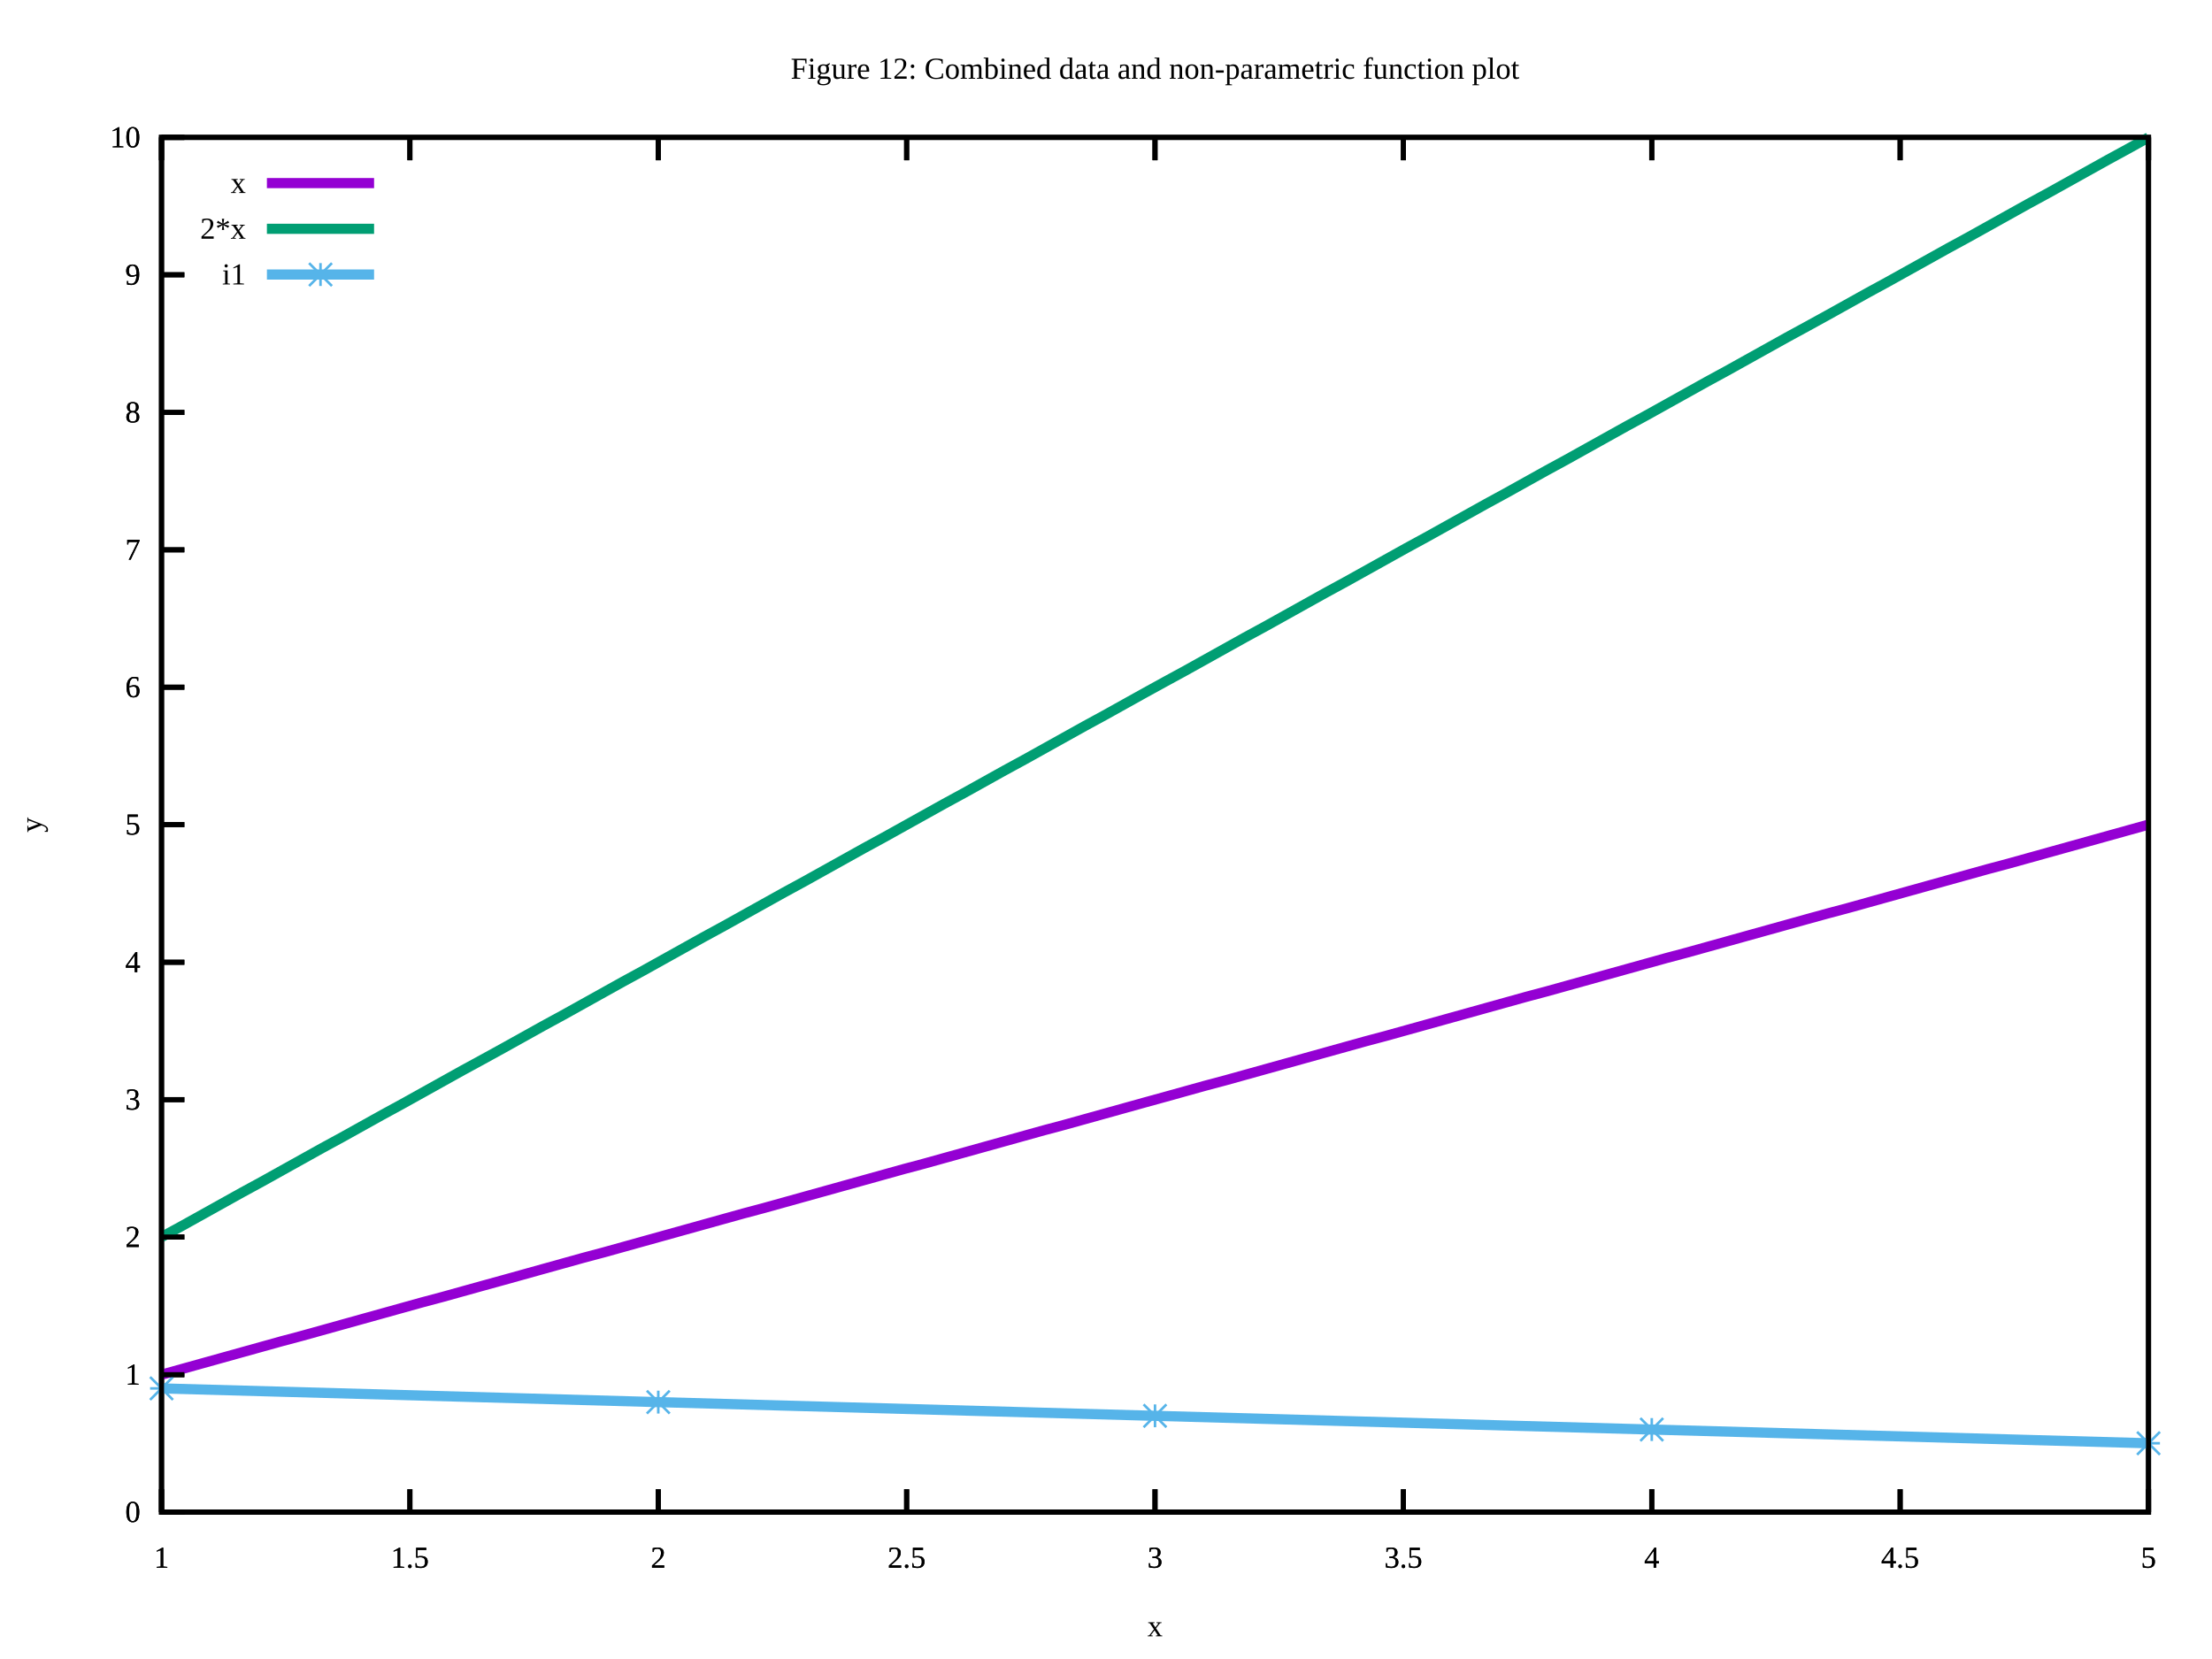
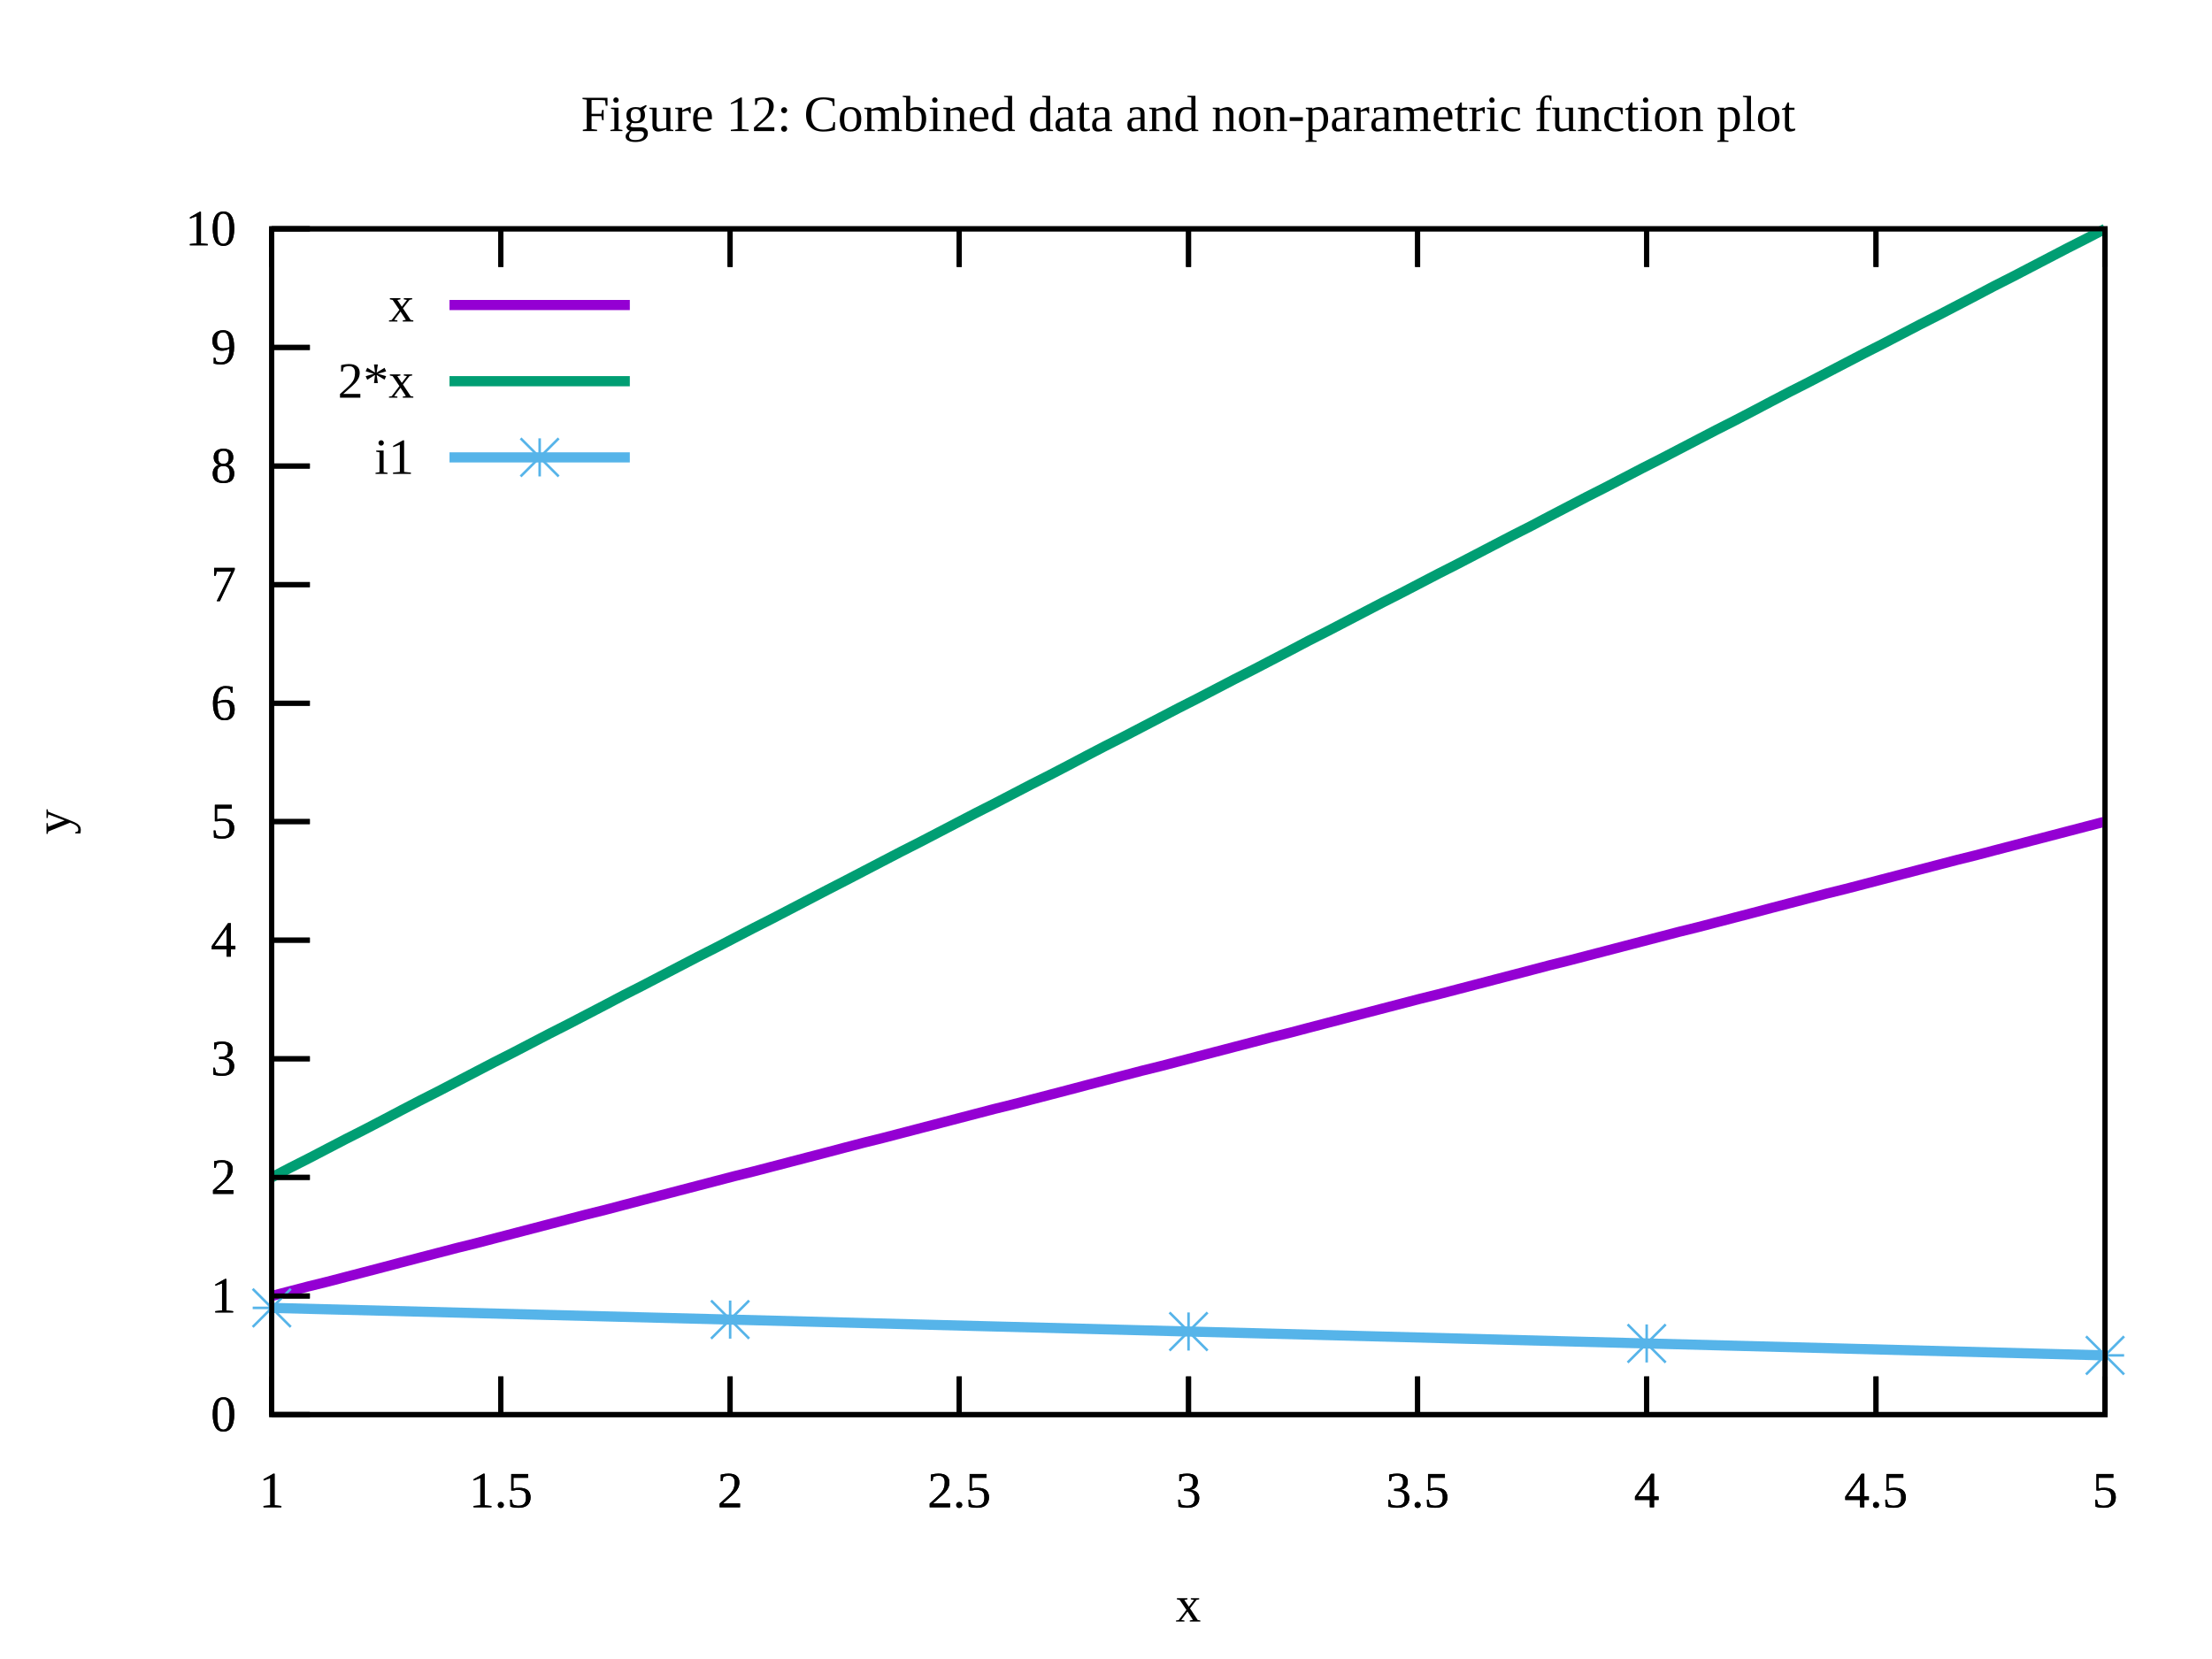
<svg xmlns="http://www.w3.org/2000/svg" xmlns:xlink="http://www.w3.org/1999/xlink" width="871" height="653" viewBox="0 0 871 653">
  <g id="gnuplot_canvas">
    <rect x="0" y="0" width="871" height="653" fill="none" />
    <defs>
      <circle id="gpDot" r="0.5" stroke-width="0.5" />
-       <path id="gpPt0" stroke-width="0.222" stroke="currentColor" d="M-1,0 h2 M0,-1 v2" />
-       <path id="gpPt1" stroke-width="0.222" stroke="currentColor" d="M-1,-1 L1,1 M1,-1 L-1,1" />
-       <path id="gpPt2" stroke-width="0.222" stroke="currentColor" d="M-1,0 L1,0 M0,-1 L0,1 M-1,-1 L1,1 M-1,1 L1,-1" />
-       <rect id="gpPt3" stroke-width="0.222" stroke="currentColor" x="-1" y="-1" width="2" height="2" />
-       <rect id="gpPt4" stroke-width="0.222" stroke="currentColor" fill="currentColor" x="-1" y="-1" width="2" height="2" />
-       <circle id="gpPt5" stroke-width="0.222" stroke="currentColor" cx="0" cy="0" r="1" />
+       <path id="gpPt0" stroke-width="0.133" stroke="currentColor" d="M-1,0 h2 M0,-1 v2" />
+       <path id="gpPt1" stroke-width="0.133" stroke="currentColor" d="M-1,-1 L1,1 M1,-1 L-1,1" />
+       <path id="gpPt2" stroke-width="0.133" stroke="currentColor" d="M-1,0 L1,0 M0,-1 L0,1 M-1,-1 L1,1 M-1,1 L1,-1" />
+       <rect id="gpPt3" stroke-width="0.133" stroke="currentColor" x="-1" y="-1" width="2" height="2" />
+       <rect id="gpPt4" stroke-width="0.133" stroke="currentColor" fill="currentColor" x="-1" y="-1" width="2" height="2" />
+       <circle id="gpPt5" stroke-width="0.133" stroke="currentColor" cx="0" cy="0" r="1" />
      <use xlink:href="#gpPt5" id="gpPt6" fill="currentColor" stroke="none" />
-       <path id="gpPt7" stroke-width="0.222" stroke="currentColor" d="M0,-1.33 L-1.33,0.67 L1.33,0.67 z" />
+       <path id="gpPt7" stroke-width="0.133" stroke="currentColor" d="M0,-1.33 L-1.33,0.67 L1.33,0.67 z" />
      <use xlink:href="#gpPt7" id="gpPt8" fill="currentColor" stroke="none" />
      <use xlink:href="#gpPt7" id="gpPt9" stroke="currentColor" transform="rotate(180)" />
      <use xlink:href="#gpPt9" id="gpPt10" fill="currentColor" stroke="none" />
      <use xlink:href="#gpPt3" id="gpPt11" stroke="currentColor" transform="rotate(45)" />
      <use xlink:href="#gpPt11" id="gpPt12" fill="currentColor" stroke="none" />
-       <path id="gpPt13" stroke-width="0.222" stroke="currentColor" d="M0,1.330 L1.265,0.411 L0.782,-1.067 L-0.782,-1.076 L-1.265,0.411 z" />
+       <path id="gpPt13" stroke-width="0.133" stroke="currentColor" d="M0,1.330 L1.265,0.411 L0.782,-1.067 L-0.782,-1.076 L-1.265,0.411 z" />
      <use xlink:href="#gpPt13" id="gpPt14" fill="currentColor" stroke="none" />
      <filter id="textbox" filterUnits="objectBoundingBox" x="0" y="0" height="1" width="1">
        <feFlood flood-color="white" flood-opacity="1" result="bgnd" />
        <feComposite in="SourceGraphic" in2="bgnd" operator="atop" />
      </filter>
      <filter id="greybox" filterUnits="objectBoundingBox" x="0" y="0" height="1" width="1">
        <feFlood flood-color="lightgrey" flood-opacity="1" result="grey" />
        <feComposite in="SourceGraphic" in2="grey" operator="atop" />
      </filter>
    </defs>
    <g fill="none" color="white" stroke="currentColor" stroke-width="2.00" stroke-linecap="butt" stroke-linejoin="miter">
</g>
    <g fill="none" color="black" stroke="currentColor" stroke-width="2.00" stroke-linecap="butt" stroke-linejoin="miter">
-       <path stroke="black" d="M63.6,595.4 L72.6,595.4  " />
-       <g transform="translate(55.3,599.3)" stroke="none" fill="black" font-family="Times New Roman" font-size="12.00" text-anchor="end">
+       <path stroke="black" d="M107.0,557.0 L122.0,557.0  " />
+       <g transform="translate(93.0,563.5)" stroke="none" fill="black" font-family="Times New Roman" font-size="20.00" text-anchor="end">
        <text>
          <tspan font-family="Times New Roman"> 0</tspan>
        </text>
      </g>
    </g>
    <g fill="none" color="black" stroke="currentColor" stroke-width="2.00" stroke-linecap="butt" stroke-linejoin="miter">
-       <path stroke="black" d="M63.6,541.3 L72.6,541.3  " />
-       <g transform="translate(55.3,545.2)" stroke="none" fill="black" font-family="Times New Roman" font-size="12.00" text-anchor="end">
+       <path stroke="black" d="M107.0,510.3 L122.0,510.3  " />
+       <g transform="translate(93.0,516.8)" stroke="none" fill="black" font-family="Times New Roman" font-size="20.00" text-anchor="end">
        <text>
          <tspan font-family="Times New Roman"> 1</tspan>
        </text>
      </g>
    </g>
    <g fill="none" color="black" stroke="currentColor" stroke-width="2.00" stroke-linecap="butt" stroke-linejoin="miter">
-       <path stroke="black" d="M63.6,487.1 L72.6,487.1  " />
-       <g transform="translate(55.3,491.0)" stroke="none" fill="black" font-family="Times New Roman" font-size="12.00" text-anchor="end">
+       <path stroke="black" d="M107.0,463.6 L122.0,463.6  " />
+       <g transform="translate(93.0,470.1)" stroke="none" fill="black" font-family="Times New Roman" font-size="20.00" text-anchor="end">
        <text>
          <tspan font-family="Times New Roman"> 2</tspan>
        </text>
      </g>
    </g>
    <g fill="none" color="black" stroke="currentColor" stroke-width="2.00" stroke-linecap="butt" stroke-linejoin="miter">
-       <path stroke="black" d="M63.6,433.0 L72.6,433.0  " />
-       <g transform="translate(55.3,436.9)" stroke="none" fill="black" font-family="Times New Roman" font-size="12.00" text-anchor="end">
+       <path stroke="black" d="M107.0,416.9 L122.0,416.9  " />
+       <g transform="translate(93.0,423.4)" stroke="none" fill="black" font-family="Times New Roman" font-size="20.00" text-anchor="end">
        <text>
          <tspan font-family="Times New Roman"> 3</tspan>
        </text>
      </g>
    </g>
    <g fill="none" color="black" stroke="currentColor" stroke-width="2.00" stroke-linecap="butt" stroke-linejoin="miter">
-       <path stroke="black" d="M63.6,378.9 L72.6,378.9  " />
-       <g transform="translate(55.3,382.8)" stroke="none" fill="black" font-family="Times New Roman" font-size="12.00" text-anchor="end">
+       <path stroke="black" d="M107.0,370.2 L122.0,370.2  " />
+       <g transform="translate(93.0,376.7)" stroke="none" fill="black" font-family="Times New Roman" font-size="20.00" text-anchor="end">
        <text>
          <tspan font-family="Times New Roman"> 4</tspan>
        </text>
      </g>
    </g>
    <g fill="none" color="black" stroke="currentColor" stroke-width="2.00" stroke-linecap="butt" stroke-linejoin="miter">
-       <path stroke="black" d="M63.6,324.7 L72.6,324.7  " />
-       <g transform="translate(55.3,328.6)" stroke="none" fill="black" font-family="Times New Roman" font-size="12.00" text-anchor="end">
+       <path stroke="black" d="M107.0,323.5 L122.0,323.5  " />
+       <g transform="translate(93.0,330.0)" stroke="none" fill="black" font-family="Times New Roman" font-size="20.00" text-anchor="end">
        <text>
          <tspan font-family="Times New Roman"> 5</tspan>
        </text>
      </g>
    </g>
    <g fill="none" color="black" stroke="currentColor" stroke-width="2.00" stroke-linecap="butt" stroke-linejoin="miter">
-       <path stroke="black" d="M63.6,270.6 L72.6,270.6  " />
-       <g transform="translate(55.3,274.5)" stroke="none" fill="black" font-family="Times New Roman" font-size="12.00" text-anchor="end">
+       <path stroke="black" d="M107.0,276.9 L122.0,276.9  " />
+       <g transform="translate(93.0,283.4)" stroke="none" fill="black" font-family="Times New Roman" font-size="20.00" text-anchor="end">
        <text>
          <tspan font-family="Times New Roman"> 6</tspan>
        </text>
      </g>
    </g>
    <g fill="none" color="black" stroke="currentColor" stroke-width="2.00" stroke-linecap="butt" stroke-linejoin="miter">
-       <path stroke="black" d="M63.6,216.5 L72.6,216.5  " />
-       <g transform="translate(55.3,220.4)" stroke="none" fill="black" font-family="Times New Roman" font-size="12.00" text-anchor="end">
+       <path stroke="black" d="M107.0,230.2 L122.0,230.2  " />
+       <g transform="translate(93.0,236.7)" stroke="none" fill="black" font-family="Times New Roman" font-size="20.00" text-anchor="end">
        <text>
          <tspan font-family="Times New Roman"> 7</tspan>
        </text>
      </g>
    </g>
    <g fill="none" color="black" stroke="currentColor" stroke-width="2.00" stroke-linecap="butt" stroke-linejoin="miter">
-       <path stroke="black" d="M63.6,162.4 L72.6,162.4  " />
-       <g transform="translate(55.3,166.3)" stroke="none" fill="black" font-family="Times New Roman" font-size="12.00" text-anchor="end">
+       <path stroke="black" d="M107.0,183.5 L122.0,183.5  " />
+       <g transform="translate(93.0,190.0)" stroke="none" fill="black" font-family="Times New Roman" font-size="20.00" text-anchor="end">
        <text>
          <tspan font-family="Times New Roman"> 8</tspan>
        </text>
      </g>
    </g>
    <g fill="none" color="black" stroke="currentColor" stroke-width="2.00" stroke-linecap="butt" stroke-linejoin="miter">
-       <path stroke="black" d="M63.6,108.2 L72.6,108.2  " />
-       <g transform="translate(55.3,112.1)" stroke="none" fill="black" font-family="Times New Roman" font-size="12.00" text-anchor="end">
+       <path stroke="black" d="M107.0,136.8 L122.0,136.8  " />
+       <g transform="translate(93.0,143.3)" stroke="none" fill="black" font-family="Times New Roman" font-size="20.00" text-anchor="end">
        <text>
          <tspan font-family="Times New Roman"> 9</tspan>
        </text>
      </g>
    </g>
    <g fill="none" color="black" stroke="currentColor" stroke-width="2.00" stroke-linecap="butt" stroke-linejoin="miter">
-       <path stroke="black" d="M63.6,54.1 L72.6,54.1  " />
-       <g transform="translate(55.3,58.0)" stroke="none" fill="black" font-family="Times New Roman" font-size="12.00" text-anchor="end">
+       <path stroke="black" d="M107.0,90.1 L122.0,90.1  " />
+       <g transform="translate(93.0,96.6)" stroke="none" fill="black" font-family="Times New Roman" font-size="20.00" text-anchor="end">
        <text>
          <tspan font-family="Times New Roman"> 10</tspan>
        </text>
      </g>
    </g>
    <g fill="none" color="black" stroke="currentColor" stroke-width="2.00" stroke-linecap="butt" stroke-linejoin="miter">
-       <path stroke="black" d="M63.6,595.4 L63.6,586.4 M63.6,54.1 L63.6,63.1  " />
-       <g transform="translate(63.6,617.3)" stroke="none" fill="black" font-family="Times New Roman" font-size="12.00" text-anchor="middle">
+       <path stroke="black" d="M107.0,557.0 L107.0,542.0 M107.0,90.1 L107.0,105.1  " />
+       <g transform="translate(107.0,593.5)" stroke="none" fill="black" font-family="Times New Roman" font-size="20.00" text-anchor="middle">
        <text>
          <tspan font-family="Times New Roman"> 1</tspan>
        </text>
      </g>
    </g>
    <g fill="none" color="black" stroke="currentColor" stroke-width="2.00" stroke-linecap="butt" stroke-linejoin="miter">
-       <path stroke="black" d="M161.4,595.4 L161.4,586.4 M161.4,54.1 L161.4,63.1  " />
-       <g transform="translate(161.4,617.3)" stroke="none" fill="black" font-family="Times New Roman" font-size="12.00" text-anchor="middle">
+       <path stroke="black" d="M197.2,557.0 L197.2,542.0 M197.2,90.1 L197.2,105.1  " />
+       <g transform="translate(197.2,593.5)" stroke="none" fill="black" font-family="Times New Roman" font-size="20.00" text-anchor="middle">
        <text>
          <tspan font-family="Times New Roman"> 1.5</tspan>
        </text>
      </g>
    </g>
    <g fill="none" color="black" stroke="currentColor" stroke-width="2.00" stroke-linecap="butt" stroke-linejoin="miter">
-       <path stroke="black" d="M259.2,595.4 L259.2,586.4 M259.2,54.1 L259.2,63.1  " />
-       <g transform="translate(259.2,617.3)" stroke="none" fill="black" font-family="Times New Roman" font-size="12.00" text-anchor="middle">
+       <path stroke="black" d="M287.5,557.0 L287.5,542.0 M287.5,90.1 L287.5,105.1  " />
+       <g transform="translate(287.5,593.5)" stroke="none" fill="black" font-family="Times New Roman" font-size="20.00" text-anchor="middle">
        <text>
          <tspan font-family="Times New Roman"> 2</tspan>
        </text>
      </g>
    </g>
    <g fill="none" color="black" stroke="currentColor" stroke-width="2.00" stroke-linecap="butt" stroke-linejoin="miter">
-       <path stroke="black" d="M357.0,595.4 L357.0,586.4 M357.0,54.1 L357.0,63.1  " />
-       <g transform="translate(357.0,617.3)" stroke="none" fill="black" font-family="Times New Roman" font-size="12.00" text-anchor="middle">
+       <path stroke="black" d="M377.7,557.0 L377.7,542.0 M377.7,90.1 L377.7,105.1  " />
+       <g transform="translate(377.7,593.5)" stroke="none" fill="black" font-family="Times New Roman" font-size="20.00" text-anchor="middle">
        <text>
          <tspan font-family="Times New Roman"> 2.5</tspan>
        </text>
      </g>
    </g>
    <g fill="none" color="black" stroke="currentColor" stroke-width="2.00" stroke-linecap="butt" stroke-linejoin="miter">
-       <path stroke="black" d="M454.8,595.4 L454.8,586.4 M454.8,54.1 L454.8,63.1  " />
-       <g transform="translate(454.8,617.3)" stroke="none" fill="black" font-family="Times New Roman" font-size="12.00" text-anchor="middle">
+       <path stroke="black" d="M468.0,557.0 L468.0,542.0 M468.0,90.1 L468.0,105.1  " />
+       <g transform="translate(468.0,593.5)" stroke="none" fill="black" font-family="Times New Roman" font-size="20.00" text-anchor="middle">
        <text>
          <tspan font-family="Times New Roman"> 3</tspan>
        </text>
      </g>
    </g>
    <g fill="none" color="black" stroke="currentColor" stroke-width="2.00" stroke-linecap="butt" stroke-linejoin="miter">
-       <path stroke="black" d="M552.6,595.4 L552.6,586.4 M552.6,54.1 L552.6,63.1  " />
-       <g transform="translate(552.6,617.3)" stroke="none" fill="black" font-family="Times New Roman" font-size="12.00" text-anchor="middle">
+       <path stroke="black" d="M558.2,557.0 L558.2,542.0 M558.2,90.1 L558.2,105.1  " />
+       <g transform="translate(558.2,593.5)" stroke="none" fill="black" font-family="Times New Roman" font-size="20.00" text-anchor="middle">
        <text>
          <tspan font-family="Times New Roman"> 3.5</tspan>
        </text>
      </g>
    </g>
    <g fill="none" color="black" stroke="currentColor" stroke-width="2.00" stroke-linecap="butt" stroke-linejoin="miter">
-       <path stroke="black" d="M650.4,595.4 L650.4,586.4 M650.4,54.1 L650.4,63.1  " />
-       <g transform="translate(650.4,617.3)" stroke="none" fill="black" font-family="Times New Roman" font-size="12.00" text-anchor="middle">
+       <path stroke="black" d="M648.4,557.0 L648.4,542.0 M648.4,90.1 L648.4,105.1  " />
+       <g transform="translate(648.4,593.5)" stroke="none" fill="black" font-family="Times New Roman" font-size="20.00" text-anchor="middle">
        <text>
          <tspan font-family="Times New Roman"> 4</tspan>
        </text>
      </g>
    </g>
    <g fill="none" color="black" stroke="currentColor" stroke-width="2.00" stroke-linecap="butt" stroke-linejoin="miter">
-       <path stroke="black" d="M748.2,595.4 L748.2,586.4 M748.2,54.1 L748.2,63.1  " />
-       <g transform="translate(748.2,617.3)" stroke="none" fill="black" font-family="Times New Roman" font-size="12.00" text-anchor="middle">
+       <path stroke="black" d="M738.7,557.0 L738.7,542.0 M738.7,90.1 L738.7,105.1  " />
+       <g transform="translate(738.7,593.5)" stroke="none" fill="black" font-family="Times New Roman" font-size="20.00" text-anchor="middle">
        <text>
          <tspan font-family="Times New Roman"> 4.5</tspan>
        </text>
      </g>
    </g>
    <g fill="none" color="black" stroke="currentColor" stroke-width="2.00" stroke-linecap="butt" stroke-linejoin="miter">
-       <path stroke="black" d="M846.0,595.4 L846.0,586.4 M846.0,54.1 L846.0,63.1  " />
-       <g transform="translate(846.0,617.3)" stroke="none" fill="black" font-family="Times New Roman" font-size="12.00" text-anchor="middle">
+       <path stroke="black" d="M828.9,557.0 L828.9,542.0 M828.9,90.1 L828.9,105.1  " />
+       <g transform="translate(828.9,593.5)" stroke="none" fill="black" font-family="Times New Roman" font-size="20.00" text-anchor="middle">
        <text>
          <tspan font-family="Times New Roman"> 5</tspan>
        </text>
      </g>
    </g>
    <g fill="none" color="black" stroke="currentColor" stroke-width="2.00" stroke-linecap="butt" stroke-linejoin="miter">
</g>
    <g fill="none" color="black" stroke="currentColor" stroke-width="2.00" stroke-linecap="butt" stroke-linejoin="miter">
-       <path stroke="black" d="M63.6,54.1 L63.6,595.4 L846.0,595.4 L846.0,54.1 L63.6,54.1 Z  " />
-     </g>
-     <g fill="none" color="black" stroke="currentColor" stroke-width="2.00" stroke-linecap="butt" stroke-linejoin="miter">
-       <g transform="translate(16.3,324.8) rotate(270)" stroke="none" fill="black" font-family="Times New Roman" font-size="12.00" text-anchor="middle">
+       <path stroke="black" d="M107.0,90.1 L107.0,557.0 L828.9,557.0 L828.9,90.1 L107.0,90.1 Z  " />
+     </g>
+     <g fill="none" color="black" stroke="currentColor" stroke-width="2.00" stroke-linecap="butt" stroke-linejoin="miter">
+       <g transform="translate(27.5,323.6) rotate(270)" stroke="none" fill="black" font-family="Times New Roman" font-size="20.00" text-anchor="middle">
        <text>
          <tspan font-family="Times New Roman">y</tspan>
        </text>
      </g>
    </g>
    <g fill="none" color="black" stroke="currentColor" stroke-width="2.00" stroke-linecap="butt" stroke-linejoin="miter">
-       <g transform="translate(454.8,644.3)" stroke="none" fill="black" font-family="Times New Roman" font-size="12.00" text-anchor="middle">
+       <g transform="translate(467.9,638.5)" stroke="none" fill="black" font-family="Times New Roman" font-size="20.00" text-anchor="middle">
        <text>
          <tspan font-family="Times New Roman">x</tspan>
        </text>
      </g>
    </g>
    <g fill="none" color="black" stroke="currentColor" stroke-width="2.00" stroke-linecap="butt" stroke-linejoin="miter">
-       <g transform="translate(454.8,31.0)" stroke="none" fill="black" font-family="Times New Roman" font-size="12.00" text-anchor="middle">
+       <g transform="translate(467.9,51.6)" stroke="none" fill="black" font-family="Times New Roman" font-size="20.00" text-anchor="middle">
        <text>
          <tspan font-family="Times New Roman">Figure 12: Combined data and non-parametric function plot</tspan>
        </text>
      </g>
    </g>
    <g id="gnuplot_plot_1">
      <g fill="none" color="white" stroke="black" stroke-width="4.00" stroke-linecap="butt" stroke-linejoin="miter">
</g>
      <g fill="none" color="black" stroke="currentColor" stroke-width="4.00" stroke-linecap="butt" stroke-linejoin="miter">
-         <g transform="translate(96.8,76.0)" stroke="none" fill="black" font-family="Times New Roman" font-size="12.00" text-anchor="end">
+         <g transform="translate(163.0,126.6)" stroke="none" fill="black" font-family="Times New Roman" font-size="20.00" text-anchor="end">
          <text>x</text>
        </g>
      </g>
      <g fill="none" color="black" stroke="currentColor" stroke-width="4.00" stroke-linecap="butt" stroke-linejoin="miter">
-         <path stroke="rgb(148,   0, 211)" d="M105.1,72.1 L147.3,72.1 M63.6,541.3 L71.5,539.1 L79.4,536.9 L87.3,534.7 L95.2,532.5 L103.1,530.3   L111.0,528.1 L118.9,526.0 L126.8,523.8 L134.7,521.6 L142.6,519.4 L150.5,517.2 L158.4,515.0 L166.3,512.8   L174.2,510.7 L182.1,508.5 L190.0,506.3 L198.0,504.1 L205.9,501.9 L213.8,499.7 L221.7,497.5 L229.6,495.3   L237.5,493.2 L245.4,491.0 L253.3,488.8 L261.2,486.6 L269.1,484.4 L277.0,482.2 L284.9,480.0 L292.8,477.8   L300.7,475.7 L308.6,473.5 L316.5,471.3 L324.4,469.1 L332.3,466.9 L340.2,464.7 L348.1,462.5 L356.0,460.3   L363.9,458.2 L371.8,456.0 L379.7,453.8 L387.6,451.6 L395.5,449.4 L403.4,447.2 L411.3,445.0 L419.2,442.9   L427.1,440.7 L435.0,438.5 L442.9,436.3 L450.8,434.1 L458.8,431.9 L466.7,429.7 L474.6,427.5 L482.5,425.4   L490.4,423.2 L498.3,421.0 L506.2,418.8 L514.1,416.6 L522.0,414.4 L529.9,412.2 L537.8,410.0 L545.7,407.9   L553.6,405.7 L561.5,403.5 L569.4,401.3 L577.3,399.1 L585.2,396.9 L593.1,394.7 L601.0,392.5 L608.9,390.4   L616.8,388.2 L624.7,386.0 L632.6,383.8 L640.5,381.6 L648.4,379.4 L656.3,377.2 L664.2,375.1 L672.1,372.9   L680.0,370.7 L687.9,368.5 L695.8,366.3 L703.7,364.1 L711.6,361.9 L719.6,359.7 L727.5,357.6 L735.4,355.4   L743.3,353.2 L751.2,351.0 L759.1,348.8 L767.0,346.6 L774.9,344.4 L782.8,342.2 L790.7,340.1 L798.6,337.9   L806.5,335.7 L814.4,333.5 L822.3,331.3 L830.2,329.1 L838.1,326.9 L846.0,324.7  " />
+         <path stroke="rgb(148,   0, 211)" d="M177.0,120.1 L248.0,120.1 M107.0,510.3 L114.3,508.4 L121.6,506.5 L128.9,504.7 L136.2,502.8 L143.5,500.9   L150.8,499.0 L158.0,497.1 L165.3,495.2 L172.6,493.3 L179.9,491.4 L187.2,489.6 L194.5,487.7 L201.8,485.8   L209.1,483.9 L216.4,482.0 L223.7,480.1 L231.0,478.2 L238.3,476.4 L245.5,474.5 L252.8,472.6 L260.1,470.7   L267.4,468.8 L274.7,466.9 L282.0,465.0 L289.3,463.1 L296.6,461.3 L303.9,459.4 L311.2,457.5 L318.5,455.6   L325.8,453.7 L333.0,451.8 L340.3,449.9 L347.6,448.1 L354.9,446.2 L362.2,444.3 L369.5,442.4 L376.8,440.5   L384.1,438.6 L391.4,436.7 L398.7,434.9 L406.0,433.0 L413.3,431.1 L420.6,429.2 L427.8,427.3 L435.1,425.4   L442.4,423.5 L449.7,421.6 L457.0,419.8 L464.3,417.9 L471.6,416.0 L478.9,414.1 L486.2,412.2 L493.5,410.3   L500.8,408.4 L508.1,406.6 L515.3,404.7 L522.6,402.8 L529.9,400.9 L537.2,399.0 L544.5,397.1 L551.8,395.2   L559.1,393.3 L566.4,391.5 L573.7,389.6 L581.0,387.7 L588.3,385.8 L595.6,383.9 L602.9,382.0 L610.1,380.1   L617.4,378.3 L624.7,376.4 L632.0,374.5 L639.3,372.6 L646.6,370.7 L653.9,368.8 L661.2,366.9 L668.5,365.1   L675.8,363.2 L683.1,361.3 L690.4,359.4 L697.6,357.5 L704.9,355.6 L712.2,353.7 L719.5,351.8 L726.8,350.0   L734.1,348.1 L741.4,346.2 L748.7,344.3 L756.0,342.4 L763.3,340.5 L770.6,338.6 L777.9,336.8 L785.1,334.9   L792.4,333.0 L799.7,331.1 L807.0,329.2 L814.3,327.3 L821.6,325.4 L828.9,323.5  " />
      </g>
    </g>
    <g id="gnuplot_plot_2">
      <g fill="none" color="black" stroke="currentColor" stroke-width="4.00" stroke-linecap="butt" stroke-linejoin="miter">
-         <g transform="translate(96.8,94.0)" stroke="none" fill="black" font-family="Times New Roman" font-size="12.00" text-anchor="end">
+         <g transform="translate(163.0,156.6)" stroke="none" fill="black" font-family="Times New Roman" font-size="20.00" text-anchor="end">
          <text>2*x</text>
        </g>
      </g>
      <g fill="none" color="black" stroke="currentColor" stroke-width="4.00" stroke-linecap="butt" stroke-linejoin="miter">
-         <path stroke="rgb(  0, 158, 115)" d="M105.1,90.1 L147.3,90.1 M63.6,487.1 L71.5,482.8 L79.4,478.4 L87.3,474.0 L95.2,469.6 L103.1,465.3   L111.0,460.9 L118.9,456.5 L126.8,452.1 L134.7,447.8 L142.6,443.4 L150.5,439.0 L158.4,434.7 L166.3,430.3   L174.2,425.9 L182.1,421.5 L190.0,417.2 L198.0,412.8 L205.9,408.4 L213.8,404.0 L221.7,399.7 L229.6,395.3   L237.5,390.9 L245.4,386.5 L253.3,382.2 L261.2,377.8 L269.1,373.4 L277.0,369.0 L284.9,364.7 L292.8,360.3   L300.7,355.9 L308.6,351.5 L316.5,347.2 L324.4,342.8 L332.3,338.4 L340.2,334.0 L348.1,329.7 L356.0,325.3   L363.9,320.9 L371.8,316.5 L379.7,312.2 L387.6,307.8 L395.5,303.4 L403.4,299.1 L411.3,294.7 L419.2,290.3   L427.1,285.9 L435.0,281.6 L442.9,277.2 L450.8,272.8 L458.8,268.4 L466.7,264.1 L474.6,259.7 L482.5,255.3   L490.4,250.9 L498.3,246.6 L506.2,242.2 L514.1,237.8 L522.0,233.4 L529.9,229.1 L537.8,224.7 L545.7,220.3   L553.6,215.9 L561.5,211.6 L569.4,207.2 L577.3,202.8 L585.2,198.4 L593.1,194.1 L601.0,189.7 L608.9,185.3   L616.8,181.0 L624.7,176.6 L632.6,172.2 L640.5,167.8 L648.4,163.5 L656.3,159.1 L664.2,154.7 L672.1,150.3   L680.0,146.0 L687.9,141.6 L695.8,137.2 L703.7,132.8 L711.6,128.5 L719.6,124.1 L727.5,119.7 L735.4,115.3   L743.3,111.0 L751.2,106.6 L759.1,102.2 L767.0,97.8 L774.9,93.5 L782.8,89.1 L790.7,84.7 L798.6,80.3   L806.5,76.0 L814.4,71.6 L822.3,67.2 L830.2,62.8 L838.1,58.5 L846.0,54.1  " />
+         <path stroke="rgb(  0, 158, 115)" d="M177.0,150.1 L248.0,150.1 M107.0,463.6 L114.3,459.8 L121.6,456.1 L128.9,452.3 L136.2,448.5 L143.5,444.8   L150.8,441.0 L158.0,437.2 L165.3,433.4 L172.6,429.7 L179.9,425.9 L187.2,422.1 L194.5,418.3 L201.8,414.6   L209.1,410.8 L216.4,407.0 L223.7,403.3 L231.0,399.5 L238.3,395.7 L245.5,391.9 L252.8,388.2 L260.1,384.4   L267.4,380.6 L274.7,376.8 L282.0,373.1 L289.3,369.3 L296.6,365.5 L303.9,361.8 L311.2,358.0 L318.5,354.2   L325.8,350.4 L333.0,346.7 L340.3,342.9 L347.6,339.1 L354.9,335.3 L362.2,331.6 L369.5,327.8 L376.8,324.0   L384.1,320.2 L391.4,316.5 L398.7,312.7 L406.0,308.9 L413.3,305.2 L420.6,301.4 L427.8,297.6 L435.1,293.8   L442.4,290.1 L449.7,286.3 L457.0,282.5 L464.3,278.7 L471.6,275.0 L478.9,271.2 L486.2,267.4 L493.5,263.7   L500.8,259.9 L508.1,256.1 L515.3,252.3 L522.6,248.6 L529.9,244.8 L537.2,241.0 L544.5,237.2 L551.8,233.5   L559.1,229.7 L566.4,225.9 L573.7,222.2 L581.0,218.4 L588.3,214.6 L595.6,210.8 L602.9,207.1 L610.1,203.3   L617.4,199.5 L624.7,195.7 L632.0,192.0 L639.3,188.2 L646.6,184.4 L653.9,180.7 L661.2,176.9 L668.5,173.1   L675.8,169.3 L683.1,165.6 L690.4,161.8 L697.6,158.0 L704.9,154.2 L712.2,150.5 L719.5,146.7 L726.8,142.9   L734.1,139.1 L741.4,135.4 L748.7,131.6 L756.0,127.8 L763.3,124.1 L770.6,120.3 L777.9,116.5 L785.1,112.7   L792.4,109.0 L799.7,105.2 L807.0,101.4 L814.3,97.6 L821.6,93.9 L828.9,90.1  " />
      </g>
    </g>
    <g id="gnuplot_plot_3">
      <g fill="none" color="black" stroke="currentColor" stroke-width="4.00" stroke-linecap="butt" stroke-linejoin="miter">
-         <g transform="translate(96.8,112.0)" stroke="none" fill="black" font-family="Times New Roman" font-size="12.00" text-anchor="end">
+         <g transform="translate(163.0,186.6)" stroke="none" fill="black" font-family="Times New Roman" font-size="20.00" text-anchor="end">
          <text>
            <tspan font-family="Times New Roman">i1</tspan>
          </text>
        </g>
      </g>
      <g fill="none" color="black" stroke="currentColor" stroke-width="4.00" stroke-linecap="butt" stroke-linejoin="miter">
-         <path stroke="rgb( 86, 180, 233)" d="M105.1,108.1 L147.3,108.1 M63.6,546.7 L259.2,552.1 L454.8,557.5 L650.4,562.9 L846.0,568.3  " />
-         <use xlink:href="#gpPt2" transform="translate(63.6,546.7) scale(4.50)" color="rgb( 86, 180, 233)" />
-         <use xlink:href="#gpPt2" transform="translate(259.2,552.1) scale(4.50)" color="rgb( 86, 180, 233)" />
-         <use xlink:href="#gpPt2" transform="translate(454.8,557.5) scale(4.50)" color="rgb( 86, 180, 233)" />
-         <use xlink:href="#gpPt2" transform="translate(650.4,562.9) scale(4.50)" color="rgb( 86, 180, 233)" />
-         <use xlink:href="#gpPt2" transform="translate(846.0,568.3) scale(4.50)" color="rgb( 86, 180, 233)" />
-         <use xlink:href="#gpPt2" transform="translate(126.2,108.1) scale(4.50)" color="rgb( 86, 180, 233)" />
+         <path stroke="rgb( 86, 180, 233)" d="M177.0,180.1 L248.0,180.1 M107.0,515.0 L287.5,519.6 L468.0,524.3 L648.4,529.0 L828.9,533.7  " />
+         <use xlink:href="#gpPt2" transform="translate(107.0,515.0) scale(7.50)" color="rgb( 86, 180, 233)" />
+         <use xlink:href="#gpPt2" transform="translate(287.5,519.6) scale(7.50)" color="rgb( 86, 180, 233)" />
+         <use xlink:href="#gpPt2" transform="translate(468.0,524.3) scale(7.50)" color="rgb( 86, 180, 233)" />
+         <use xlink:href="#gpPt2" transform="translate(648.4,529.0) scale(7.50)" color="rgb( 86, 180, 233)" />
+         <use xlink:href="#gpPt2" transform="translate(828.9,533.7) scale(7.50)" color="rgb( 86, 180, 233)" />
+         <use xlink:href="#gpPt2" transform="translate(212.5,180.1) scale(7.50)" color="rgb( 86, 180, 233)" />
      </g>
    </g>
    <g fill="none" color="white" stroke="rgb( 86, 180, 233)" stroke-width="2.00" stroke-linecap="butt" stroke-linejoin="miter">
</g>
    <g fill="none" color="black" stroke="currentColor" stroke-width="2.00" stroke-linecap="butt" stroke-linejoin="miter">
-       <path stroke="black" d="M63.6,595.4 L72.6,595.4  " />
-       <g transform="translate(55.3,599.3)" stroke="none" fill="black" font-family="Times New Roman" font-size="12.00" text-anchor="end">
+       <path stroke="black" d="M107.0,557.0 L122.0,557.0  " />
+       <g transform="translate(93.0,563.5)" stroke="none" fill="black" font-family="Times New Roman" font-size="20.00" text-anchor="end">
        <text>
          <tspan font-family="Times New Roman"> 0</tspan>
        </text>
      </g>
    </g>
    <g fill="none" color="black" stroke="currentColor" stroke-width="2.00" stroke-linecap="butt" stroke-linejoin="miter">
-       <path stroke="black" d="M63.6,541.3 L72.6,541.3  " />
-       <g transform="translate(55.3,545.2)" stroke="none" fill="black" font-family="Times New Roman" font-size="12.00" text-anchor="end">
+       <path stroke="black" d="M107.0,510.3 L122.0,510.3  " />
+       <g transform="translate(93.0,516.8)" stroke="none" fill="black" font-family="Times New Roman" font-size="20.00" text-anchor="end">
        <text>
          <tspan font-family="Times New Roman"> 1</tspan>
        </text>
      </g>
    </g>
    <g fill="none" color="black" stroke="currentColor" stroke-width="2.00" stroke-linecap="butt" stroke-linejoin="miter">
-       <path stroke="black" d="M63.6,487.1 L72.6,487.1  " />
-       <g transform="translate(55.3,491.0)" stroke="none" fill="black" font-family="Times New Roman" font-size="12.00" text-anchor="end">
+       <path stroke="black" d="M107.0,463.6 L122.0,463.6  " />
+       <g transform="translate(93.0,470.1)" stroke="none" fill="black" font-family="Times New Roman" font-size="20.00" text-anchor="end">
        <text>
          <tspan font-family="Times New Roman"> 2</tspan>
        </text>
      </g>
    </g>
    <g fill="none" color="black" stroke="currentColor" stroke-width="2.00" stroke-linecap="butt" stroke-linejoin="miter">
-       <path stroke="black" d="M63.6,433.0 L72.6,433.0  " />
-       <g transform="translate(55.3,436.9)" stroke="none" fill="black" font-family="Times New Roman" font-size="12.00" text-anchor="end">
+       <path stroke="black" d="M107.0,416.9 L122.0,416.9  " />
+       <g transform="translate(93.0,423.4)" stroke="none" fill="black" font-family="Times New Roman" font-size="20.00" text-anchor="end">
        <text>
          <tspan font-family="Times New Roman"> 3</tspan>
        </text>
      </g>
    </g>
    <g fill="none" color="black" stroke="currentColor" stroke-width="2.00" stroke-linecap="butt" stroke-linejoin="miter">
-       <path stroke="black" d="M63.6,378.9 L72.6,378.9  " />
-       <g transform="translate(55.3,382.8)" stroke="none" fill="black" font-family="Times New Roman" font-size="12.00" text-anchor="end">
+       <path stroke="black" d="M107.0,370.2 L122.0,370.2  " />
+       <g transform="translate(93.0,376.7)" stroke="none" fill="black" font-family="Times New Roman" font-size="20.00" text-anchor="end">
        <text>
          <tspan font-family="Times New Roman"> 4</tspan>
        </text>
      </g>
    </g>
    <g fill="none" color="black" stroke="currentColor" stroke-width="2.00" stroke-linecap="butt" stroke-linejoin="miter">
-       <path stroke="black" d="M63.6,324.7 L72.6,324.7  " />
-       <g transform="translate(55.3,328.6)" stroke="none" fill="black" font-family="Times New Roman" font-size="12.00" text-anchor="end">
+       <path stroke="black" d="M107.0,323.5 L122.0,323.5  " />
+       <g transform="translate(93.0,330.0)" stroke="none" fill="black" font-family="Times New Roman" font-size="20.00" text-anchor="end">
        <text>
          <tspan font-family="Times New Roman"> 5</tspan>
        </text>
      </g>
    </g>
    <g fill="none" color="black" stroke="currentColor" stroke-width="2.00" stroke-linecap="butt" stroke-linejoin="miter">
-       <path stroke="black" d="M63.6,270.6 L72.6,270.6  " />
-       <g transform="translate(55.3,274.5)" stroke="none" fill="black" font-family="Times New Roman" font-size="12.00" text-anchor="end">
+       <path stroke="black" d="M107.0,276.9 L122.0,276.9  " />
+       <g transform="translate(93.0,283.4)" stroke="none" fill="black" font-family="Times New Roman" font-size="20.00" text-anchor="end">
        <text>
          <tspan font-family="Times New Roman"> 6</tspan>
        </text>
      </g>
    </g>
    <g fill="none" color="black" stroke="currentColor" stroke-width="2.00" stroke-linecap="butt" stroke-linejoin="miter">
-       <path stroke="black" d="M63.6,216.5 L72.6,216.5  " />
-       <g transform="translate(55.3,220.4)" stroke="none" fill="black" font-family="Times New Roman" font-size="12.00" text-anchor="end">
+       <path stroke="black" d="M107.0,230.2 L122.0,230.2  " />
+       <g transform="translate(93.0,236.7)" stroke="none" fill="black" font-family="Times New Roman" font-size="20.00" text-anchor="end">
        <text>
          <tspan font-family="Times New Roman"> 7</tspan>
        </text>
      </g>
    </g>
    <g fill="none" color="black" stroke="currentColor" stroke-width="2.00" stroke-linecap="butt" stroke-linejoin="miter">
-       <path stroke="black" d="M63.6,162.4 L72.6,162.4  " />
-       <g transform="translate(55.3,166.3)" stroke="none" fill="black" font-family="Times New Roman" font-size="12.00" text-anchor="end">
+       <path stroke="black" d="M107.0,183.5 L122.0,183.5  " />
+       <g transform="translate(93.0,190.0)" stroke="none" fill="black" font-family="Times New Roman" font-size="20.00" text-anchor="end">
        <text>
          <tspan font-family="Times New Roman"> 8</tspan>
        </text>
      </g>
    </g>
    <g fill="none" color="black" stroke="currentColor" stroke-width="2.00" stroke-linecap="butt" stroke-linejoin="miter">
-       <path stroke="black" d="M63.6,108.2 L72.6,108.2  " />
-       <g transform="translate(55.3,112.1)" stroke="none" fill="black" font-family="Times New Roman" font-size="12.00" text-anchor="end">
+       <path stroke="black" d="M107.0,136.8 L122.0,136.8  " />
+       <g transform="translate(93.0,143.3)" stroke="none" fill="black" font-family="Times New Roman" font-size="20.00" text-anchor="end">
        <text>
          <tspan font-family="Times New Roman"> 9</tspan>
        </text>
      </g>
    </g>
    <g fill="none" color="black" stroke="currentColor" stroke-width="2.00" stroke-linecap="butt" stroke-linejoin="miter">
-       <path stroke="black" d="M63.6,54.1 L72.6,54.1  " />
-       <g transform="translate(55.3,58.0)" stroke="none" fill="black" font-family="Times New Roman" font-size="12.00" text-anchor="end">
+       <path stroke="black" d="M107.0,90.1 L122.0,90.1  " />
+       <g transform="translate(93.0,96.6)" stroke="none" fill="black" font-family="Times New Roman" font-size="20.00" text-anchor="end">
        <text>
          <tspan font-family="Times New Roman"> 10</tspan>
        </text>
      </g>
    </g>
    <g fill="none" color="black" stroke="currentColor" stroke-width="2.00" stroke-linecap="butt" stroke-linejoin="miter">
-       <path stroke="black" d="M63.6,595.4 L63.6,586.4 M63.6,54.1 L63.6,63.1  " />
-       <g transform="translate(63.6,617.3)" stroke="none" fill="black" font-family="Times New Roman" font-size="12.00" text-anchor="middle">
+       <path stroke="black" d="M107.0,557.0 L107.0,542.0 M107.0,90.1 L107.0,105.1  " />
+       <g transform="translate(107.0,593.5)" stroke="none" fill="black" font-family="Times New Roman" font-size="20.00" text-anchor="middle">
        <text>
          <tspan font-family="Times New Roman"> 1</tspan>
        </text>
      </g>
    </g>
    <g fill="none" color="black" stroke="currentColor" stroke-width="2.00" stroke-linecap="butt" stroke-linejoin="miter">
-       <path stroke="black" d="M161.4,595.4 L161.4,586.4 M161.4,54.1 L161.4,63.1  " />
-       <g transform="translate(161.4,617.3)" stroke="none" fill="black" font-family="Times New Roman" font-size="12.00" text-anchor="middle">
+       <path stroke="black" d="M197.2,557.0 L197.2,542.0 M197.2,90.1 L197.2,105.1  " />
+       <g transform="translate(197.2,593.5)" stroke="none" fill="black" font-family="Times New Roman" font-size="20.00" text-anchor="middle">
        <text>
          <tspan font-family="Times New Roman"> 1.5</tspan>
        </text>
      </g>
    </g>
    <g fill="none" color="black" stroke="currentColor" stroke-width="2.00" stroke-linecap="butt" stroke-linejoin="miter">
-       <path stroke="black" d="M259.2,595.4 L259.2,586.4 M259.2,54.1 L259.2,63.1  " />
-       <g transform="translate(259.2,617.3)" stroke="none" fill="black" font-family="Times New Roman" font-size="12.00" text-anchor="middle">
+       <path stroke="black" d="M287.5,557.0 L287.5,542.0 M287.5,90.1 L287.5,105.1  " />
+       <g transform="translate(287.5,593.5)" stroke="none" fill="black" font-family="Times New Roman" font-size="20.00" text-anchor="middle">
        <text>
          <tspan font-family="Times New Roman"> 2</tspan>
        </text>
      </g>
    </g>
    <g fill="none" color="black" stroke="currentColor" stroke-width="2.00" stroke-linecap="butt" stroke-linejoin="miter">
-       <path stroke="black" d="M357.0,595.4 L357.0,586.4 M357.0,54.1 L357.0,63.1  " />
-       <g transform="translate(357.0,617.3)" stroke="none" fill="black" font-family="Times New Roman" font-size="12.00" text-anchor="middle">
+       <path stroke="black" d="M377.7,557.0 L377.7,542.0 M377.7,90.1 L377.7,105.1  " />
+       <g transform="translate(377.7,593.5)" stroke="none" fill="black" font-family="Times New Roman" font-size="20.00" text-anchor="middle">
        <text>
          <tspan font-family="Times New Roman"> 2.5</tspan>
        </text>
      </g>
    </g>
    <g fill="none" color="black" stroke="currentColor" stroke-width="2.00" stroke-linecap="butt" stroke-linejoin="miter">
-       <path stroke="black" d="M454.8,595.4 L454.8,586.4 M454.8,54.1 L454.8,63.1  " />
-       <g transform="translate(454.8,617.3)" stroke="none" fill="black" font-family="Times New Roman" font-size="12.00" text-anchor="middle">
+       <path stroke="black" d="M468.0,557.0 L468.0,542.0 M468.0,90.1 L468.0,105.1  " />
+       <g transform="translate(468.0,593.5)" stroke="none" fill="black" font-family="Times New Roman" font-size="20.00" text-anchor="middle">
        <text>
          <tspan font-family="Times New Roman"> 3</tspan>
        </text>
      </g>
    </g>
    <g fill="none" color="black" stroke="currentColor" stroke-width="2.00" stroke-linecap="butt" stroke-linejoin="miter">
-       <path stroke="black" d="M552.6,595.4 L552.6,586.4 M552.6,54.1 L552.6,63.1  " />
-       <g transform="translate(552.6,617.3)" stroke="none" fill="black" font-family="Times New Roman" font-size="12.00" text-anchor="middle">
+       <path stroke="black" d="M558.2,557.0 L558.2,542.0 M558.2,90.1 L558.2,105.1  " />
+       <g transform="translate(558.2,593.5)" stroke="none" fill="black" font-family="Times New Roman" font-size="20.00" text-anchor="middle">
        <text>
          <tspan font-family="Times New Roman"> 3.5</tspan>
        </text>
      </g>
    </g>
    <g fill="none" color="black" stroke="currentColor" stroke-width="2.00" stroke-linecap="butt" stroke-linejoin="miter">
-       <path stroke="black" d="M650.4,595.4 L650.4,586.4 M650.4,54.1 L650.4,63.1  " />
-       <g transform="translate(650.4,617.3)" stroke="none" fill="black" font-family="Times New Roman" font-size="12.00" text-anchor="middle">
+       <path stroke="black" d="M648.4,557.0 L648.4,542.0 M648.4,90.1 L648.4,105.1  " />
+       <g transform="translate(648.4,593.5)" stroke="none" fill="black" font-family="Times New Roman" font-size="20.00" text-anchor="middle">
        <text>
          <tspan font-family="Times New Roman"> 4</tspan>
        </text>
      </g>
    </g>
    <g fill="none" color="black" stroke="currentColor" stroke-width="2.00" stroke-linecap="butt" stroke-linejoin="miter">
-       <path stroke="black" d="M748.2,595.4 L748.2,586.4 M748.2,54.1 L748.2,63.1  " />
-       <g transform="translate(748.2,617.3)" stroke="none" fill="black" font-family="Times New Roman" font-size="12.00" text-anchor="middle">
+       <path stroke="black" d="M738.7,557.0 L738.7,542.0 M738.7,90.1 L738.7,105.1  " />
+       <g transform="translate(738.7,593.5)" stroke="none" fill="black" font-family="Times New Roman" font-size="20.00" text-anchor="middle">
        <text>
          <tspan font-family="Times New Roman"> 4.5</tspan>
        </text>
      </g>
    </g>
    <g fill="none" color="black" stroke="currentColor" stroke-width="2.00" stroke-linecap="butt" stroke-linejoin="miter">
-       <path stroke="black" d="M846.0,595.4 L846.0,586.4 M846.0,54.1 L846.0,63.1  " />
-       <g transform="translate(846.0,617.3)" stroke="none" fill="black" font-family="Times New Roman" font-size="12.00" text-anchor="middle">
+       <path stroke="black" d="M828.9,557.0 L828.9,542.0 M828.9,90.1 L828.9,105.1  " />
+       <g transform="translate(828.9,593.5)" stroke="none" fill="black" font-family="Times New Roman" font-size="20.00" text-anchor="middle">
        <text>
          <tspan font-family="Times New Roman"> 5</tspan>
        </text>
      </g>
    </g>
    <g fill="none" color="black" stroke="currentColor" stroke-width="2.00" stroke-linecap="butt" stroke-linejoin="miter">
</g>
    <g fill="none" color="black" stroke="black" stroke-width="4.00" stroke-linecap="butt" stroke-linejoin="miter">
</g>
    <g fill="none" color="black" stroke="currentColor" stroke-width="4.00" stroke-linecap="butt" stroke-linejoin="miter">
</g>
    <g fill="none" color="black" stroke="black" stroke-width="2.00" stroke-linecap="butt" stroke-linejoin="miter">
</g>
    <g fill="none" color="black" stroke="currentColor" stroke-width="2.00" stroke-linecap="butt" stroke-linejoin="miter">
-       <path stroke="black" d="M63.6,54.1 L63.6,595.4 L846.0,595.4 L846.0,54.1 L63.6,54.1 Z  " />
+       <path stroke="black" d="M107.0,90.1 L107.0,557.0 L828.9,557.0 L828.9,90.1 L107.0,90.1 Z  " />
    </g>
    <g fill="none" color="black" stroke="currentColor" stroke-width="2.00" stroke-linecap="butt" stroke-linejoin="miter">
</g>
  </g>
</svg>
